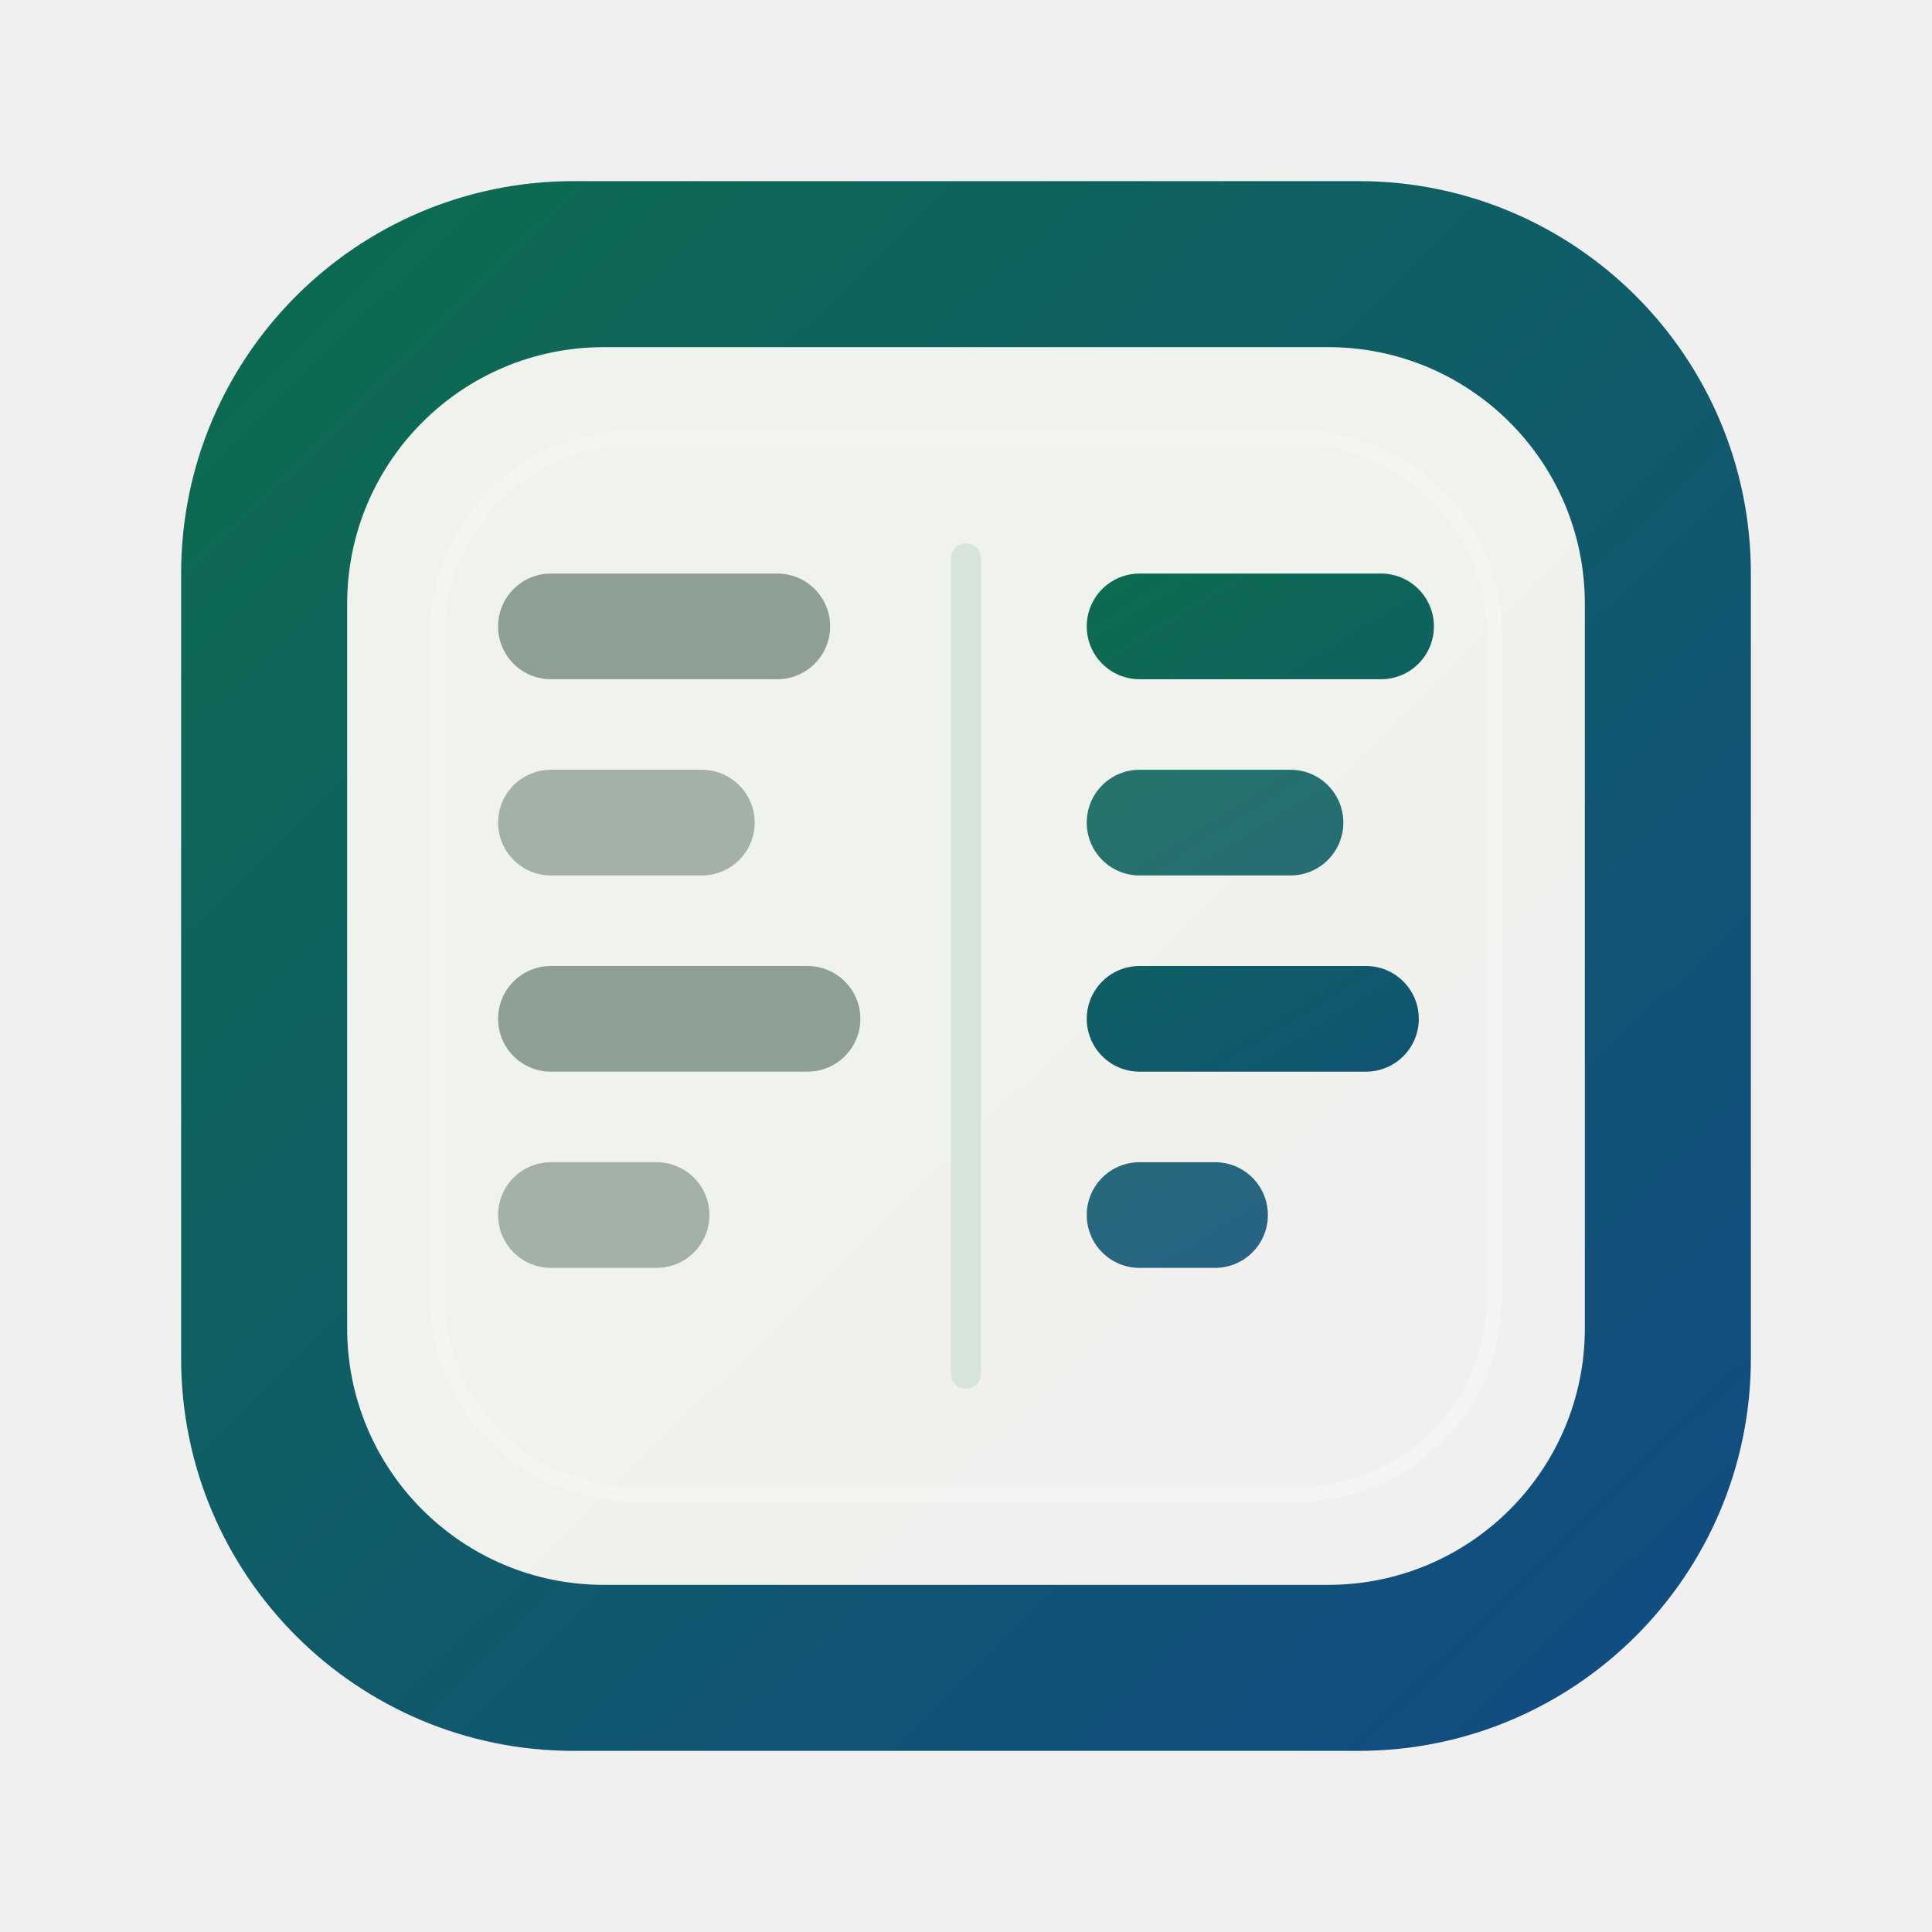
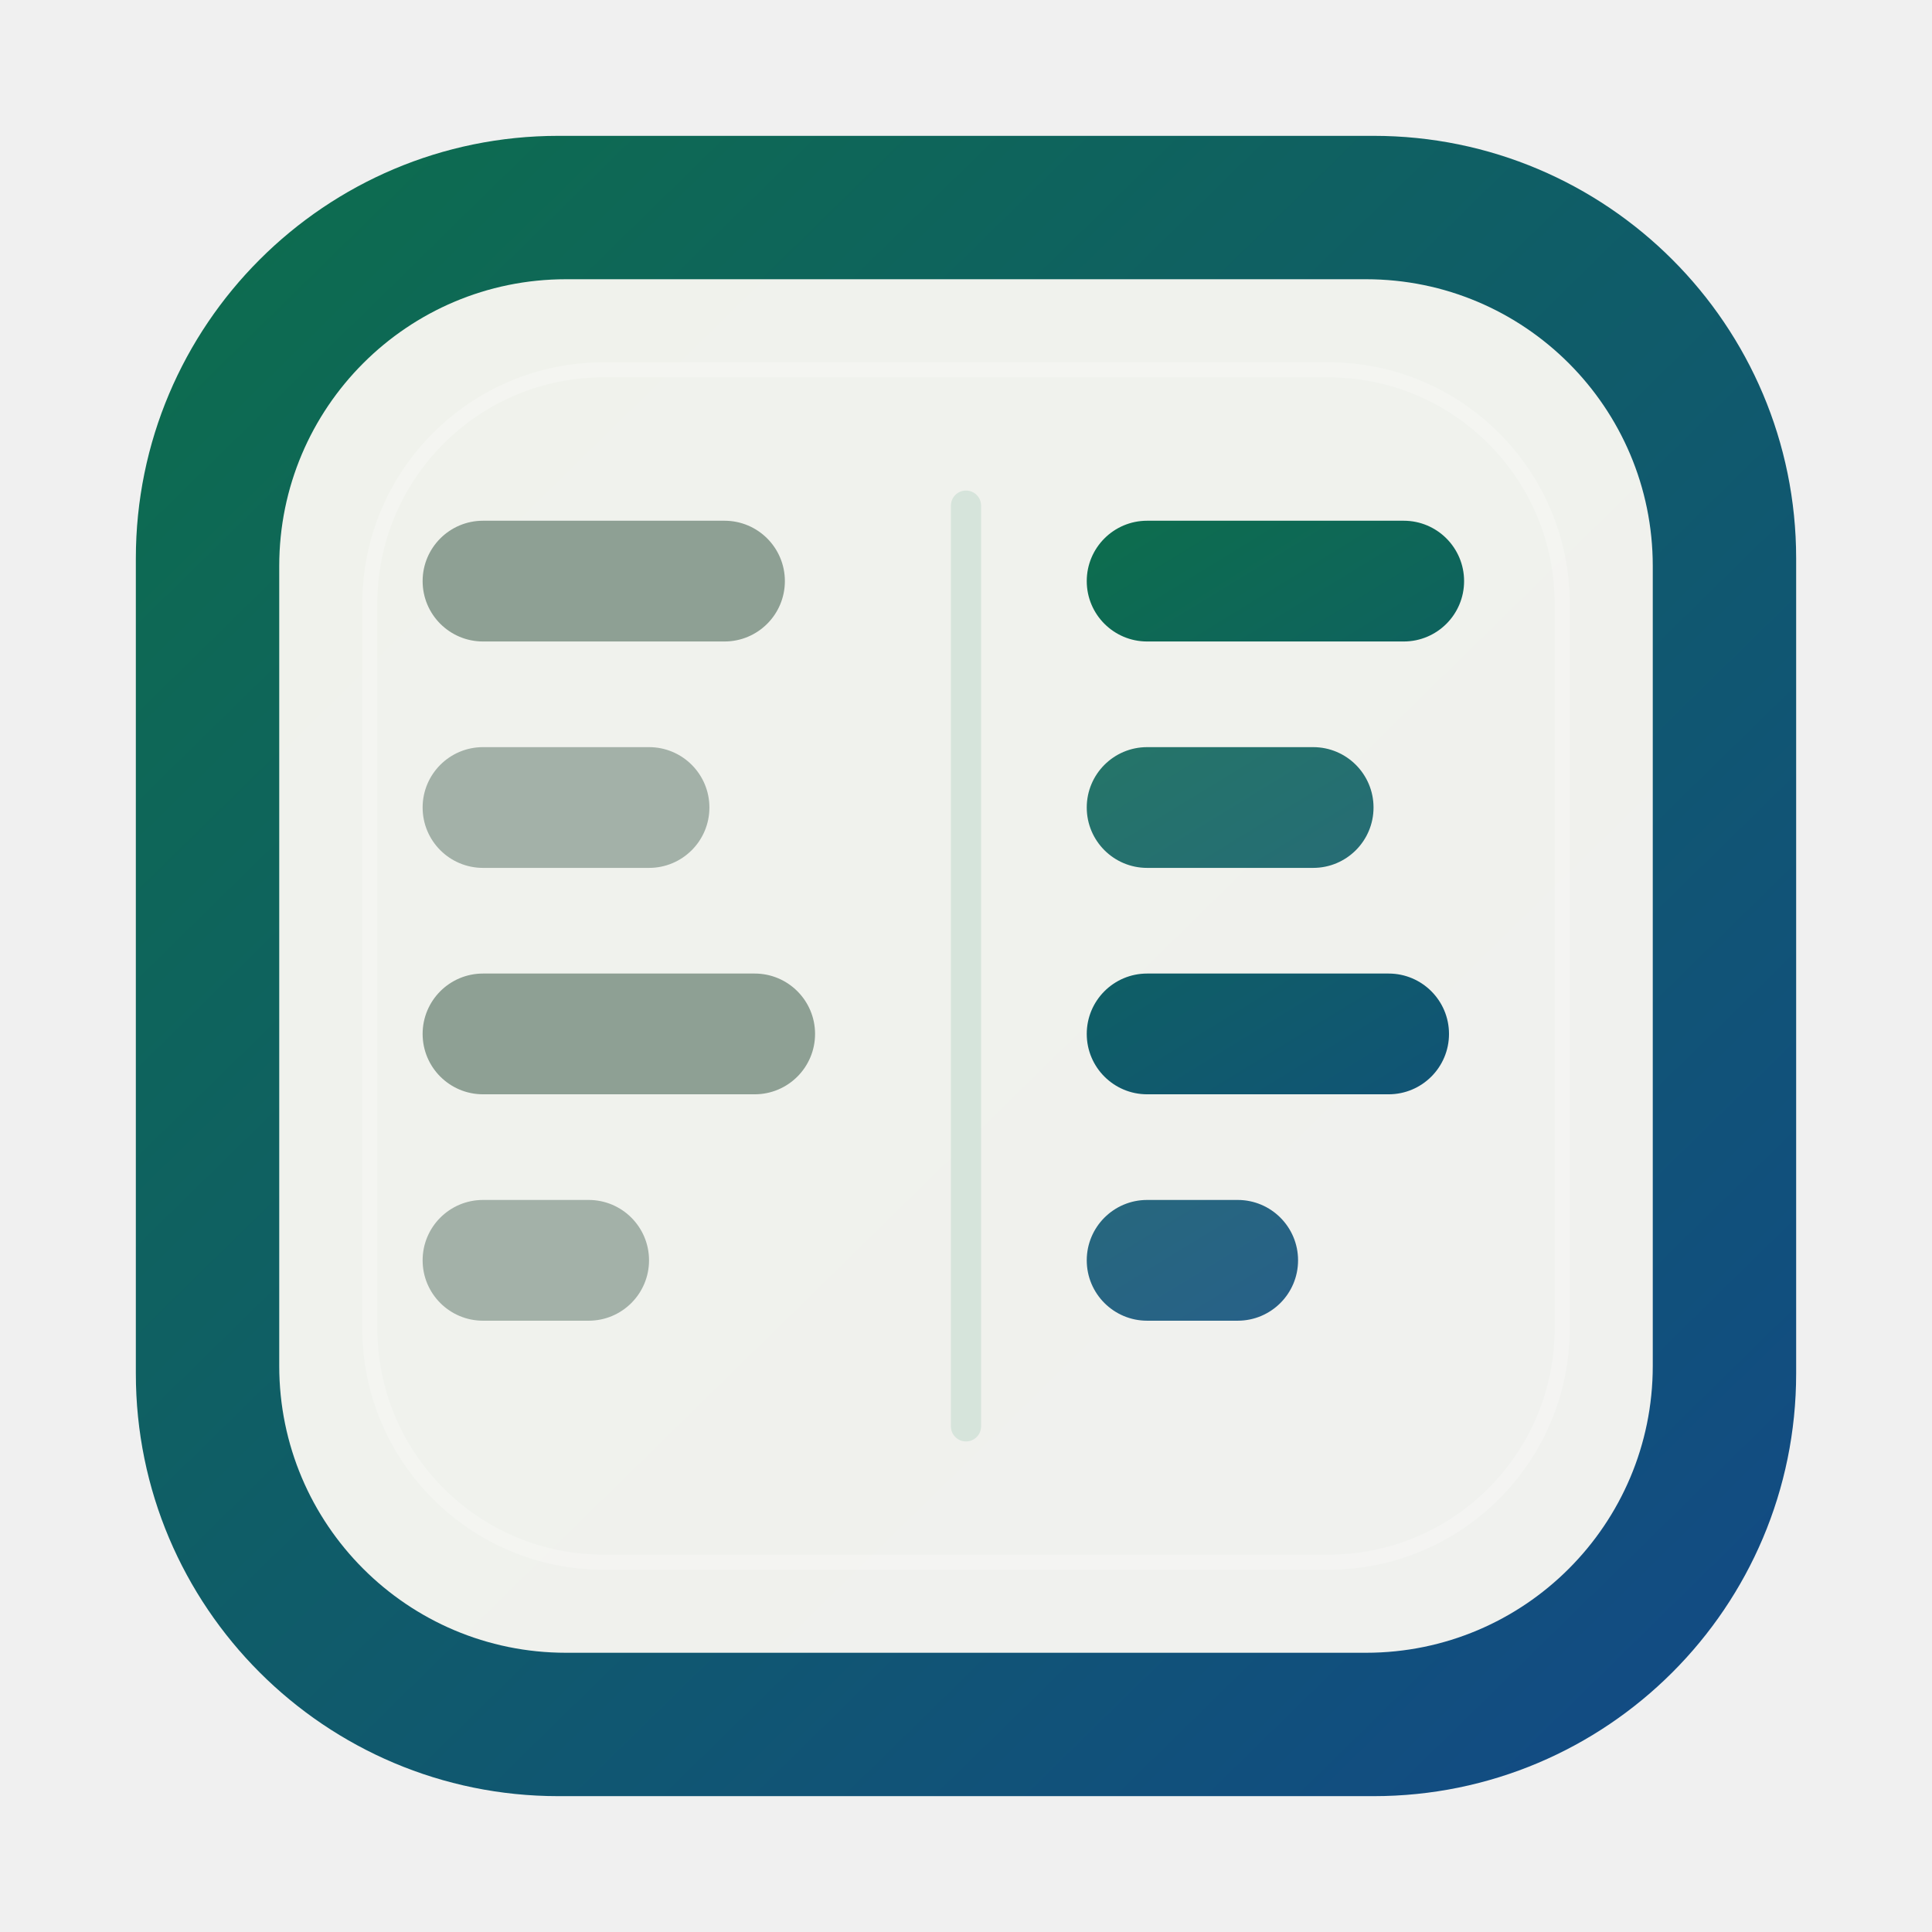
<svg xmlns="http://www.w3.org/2000/svg" width="256" height="256" viewBox="0 0 256 256" fill="none">
  <defs>
    <linearGradient id="tileGradientV2" x1="32" y1="28" x2="226" y2="226" gradientUnits="userSpaceOnUse">
      <stop offset="0" stop-color="#0D6C4F" />
      <stop offset="1" stop-color="#124B84" />
    </linearGradient>
    <linearGradient id="translationGradientV2" x1="142" y1="76" x2="202" y2="174" gradientUnits="userSpaceOnUse">
      <stop offset="0" stop-color="#0D6C4F" />
      <stop offset="1" stop-color="#124B84" />
    </linearGradient>
  </defs>
-   <rect x="24" y="24" width="208" height="208" rx="52" fill="url(#tileGradientV2)" />
-   <rect x="46" y="46" width="164" height="164" rx="34" fill="#F8F7F2" fill-opacity="0.96" />
-   <rect x="126" y="72" width="4" height="112" rx="2" fill="#D6E4DB" />
-   <rect x="66" y="76" width="44" height="14" rx="7" fill="#8EA094" />
-   <rect x="66" y="102" width="34" height="14" rx="7" fill="#A3B1A8" />
-   <rect x="66" y="128" width="48" height="14" rx="7" fill="#8EA094" />
-   <rect x="66" y="154" width="28" height="14" rx="7" fill="#A3B1A8" />
-   <rect x="144" y="76" width="46" height="14" rx="7" fill="url(#translationGradientV2)" />
-   <rect x="144" y="102" width="34" height="14" rx="7" fill="url(#translationGradientV2)" fill-opacity="0.9" />
-   <rect x="144" y="128" width="44" height="14" rx="7" fill="url(#translationGradientV2)" />
-   <rect x="144" y="154" width="24" height="14" rx="7" fill="url(#translationGradientV2)" fill-opacity="0.9" />
-   <rect x="58" y="58" width="140" height="140" rx="26" stroke="#FFFFFF" stroke-opacity="0.24" stroke-width="2" />
+   <rect x="18" y="18" width="220" height="220" rx="56" fill="url(#tileGradientV2)" />
+   <rect x="37" y="37" width="182" height="182" rx="38" fill="#F8F7F2" fill-opacity="0.96" />
+   <rect x="126" y="65" width="4" height="126" rx="2" fill="#D6E4DB" />
+   <rect x="56" y="69" width="48" height="16" rx="8" fill="#8EA094" />
+   <rect x="56" y="99" width="38" height="16" rx="8" fill="#A3B1A8" />
+   <rect x="56" y="129" width="52" height="16" rx="8" fill="#8EA094" />
+   <rect x="56" y="159" width="30" height="16" rx="8" fill="#A3B1A8" />
+   <rect x="144" y="69" width="50" height="16" rx="8" fill="url(#translationGradientV2)" />
+   <rect x="144" y="99" width="38" height="16" rx="8" fill="url(#translationGradientV2)" fill-opacity="0.9" />
+   <rect x="144" y="129" width="48" height="16" rx="8" fill="url(#translationGradientV2)" />
+   <rect x="144" y="159" width="28" height="16" rx="8" fill="url(#translationGradientV2)" fill-opacity="0.9" />
+   <rect x="49" y="49" width="158" height="158" rx="31" stroke="#FFFFFF" stroke-opacity="0.24" stroke-width="2" />
</svg>
